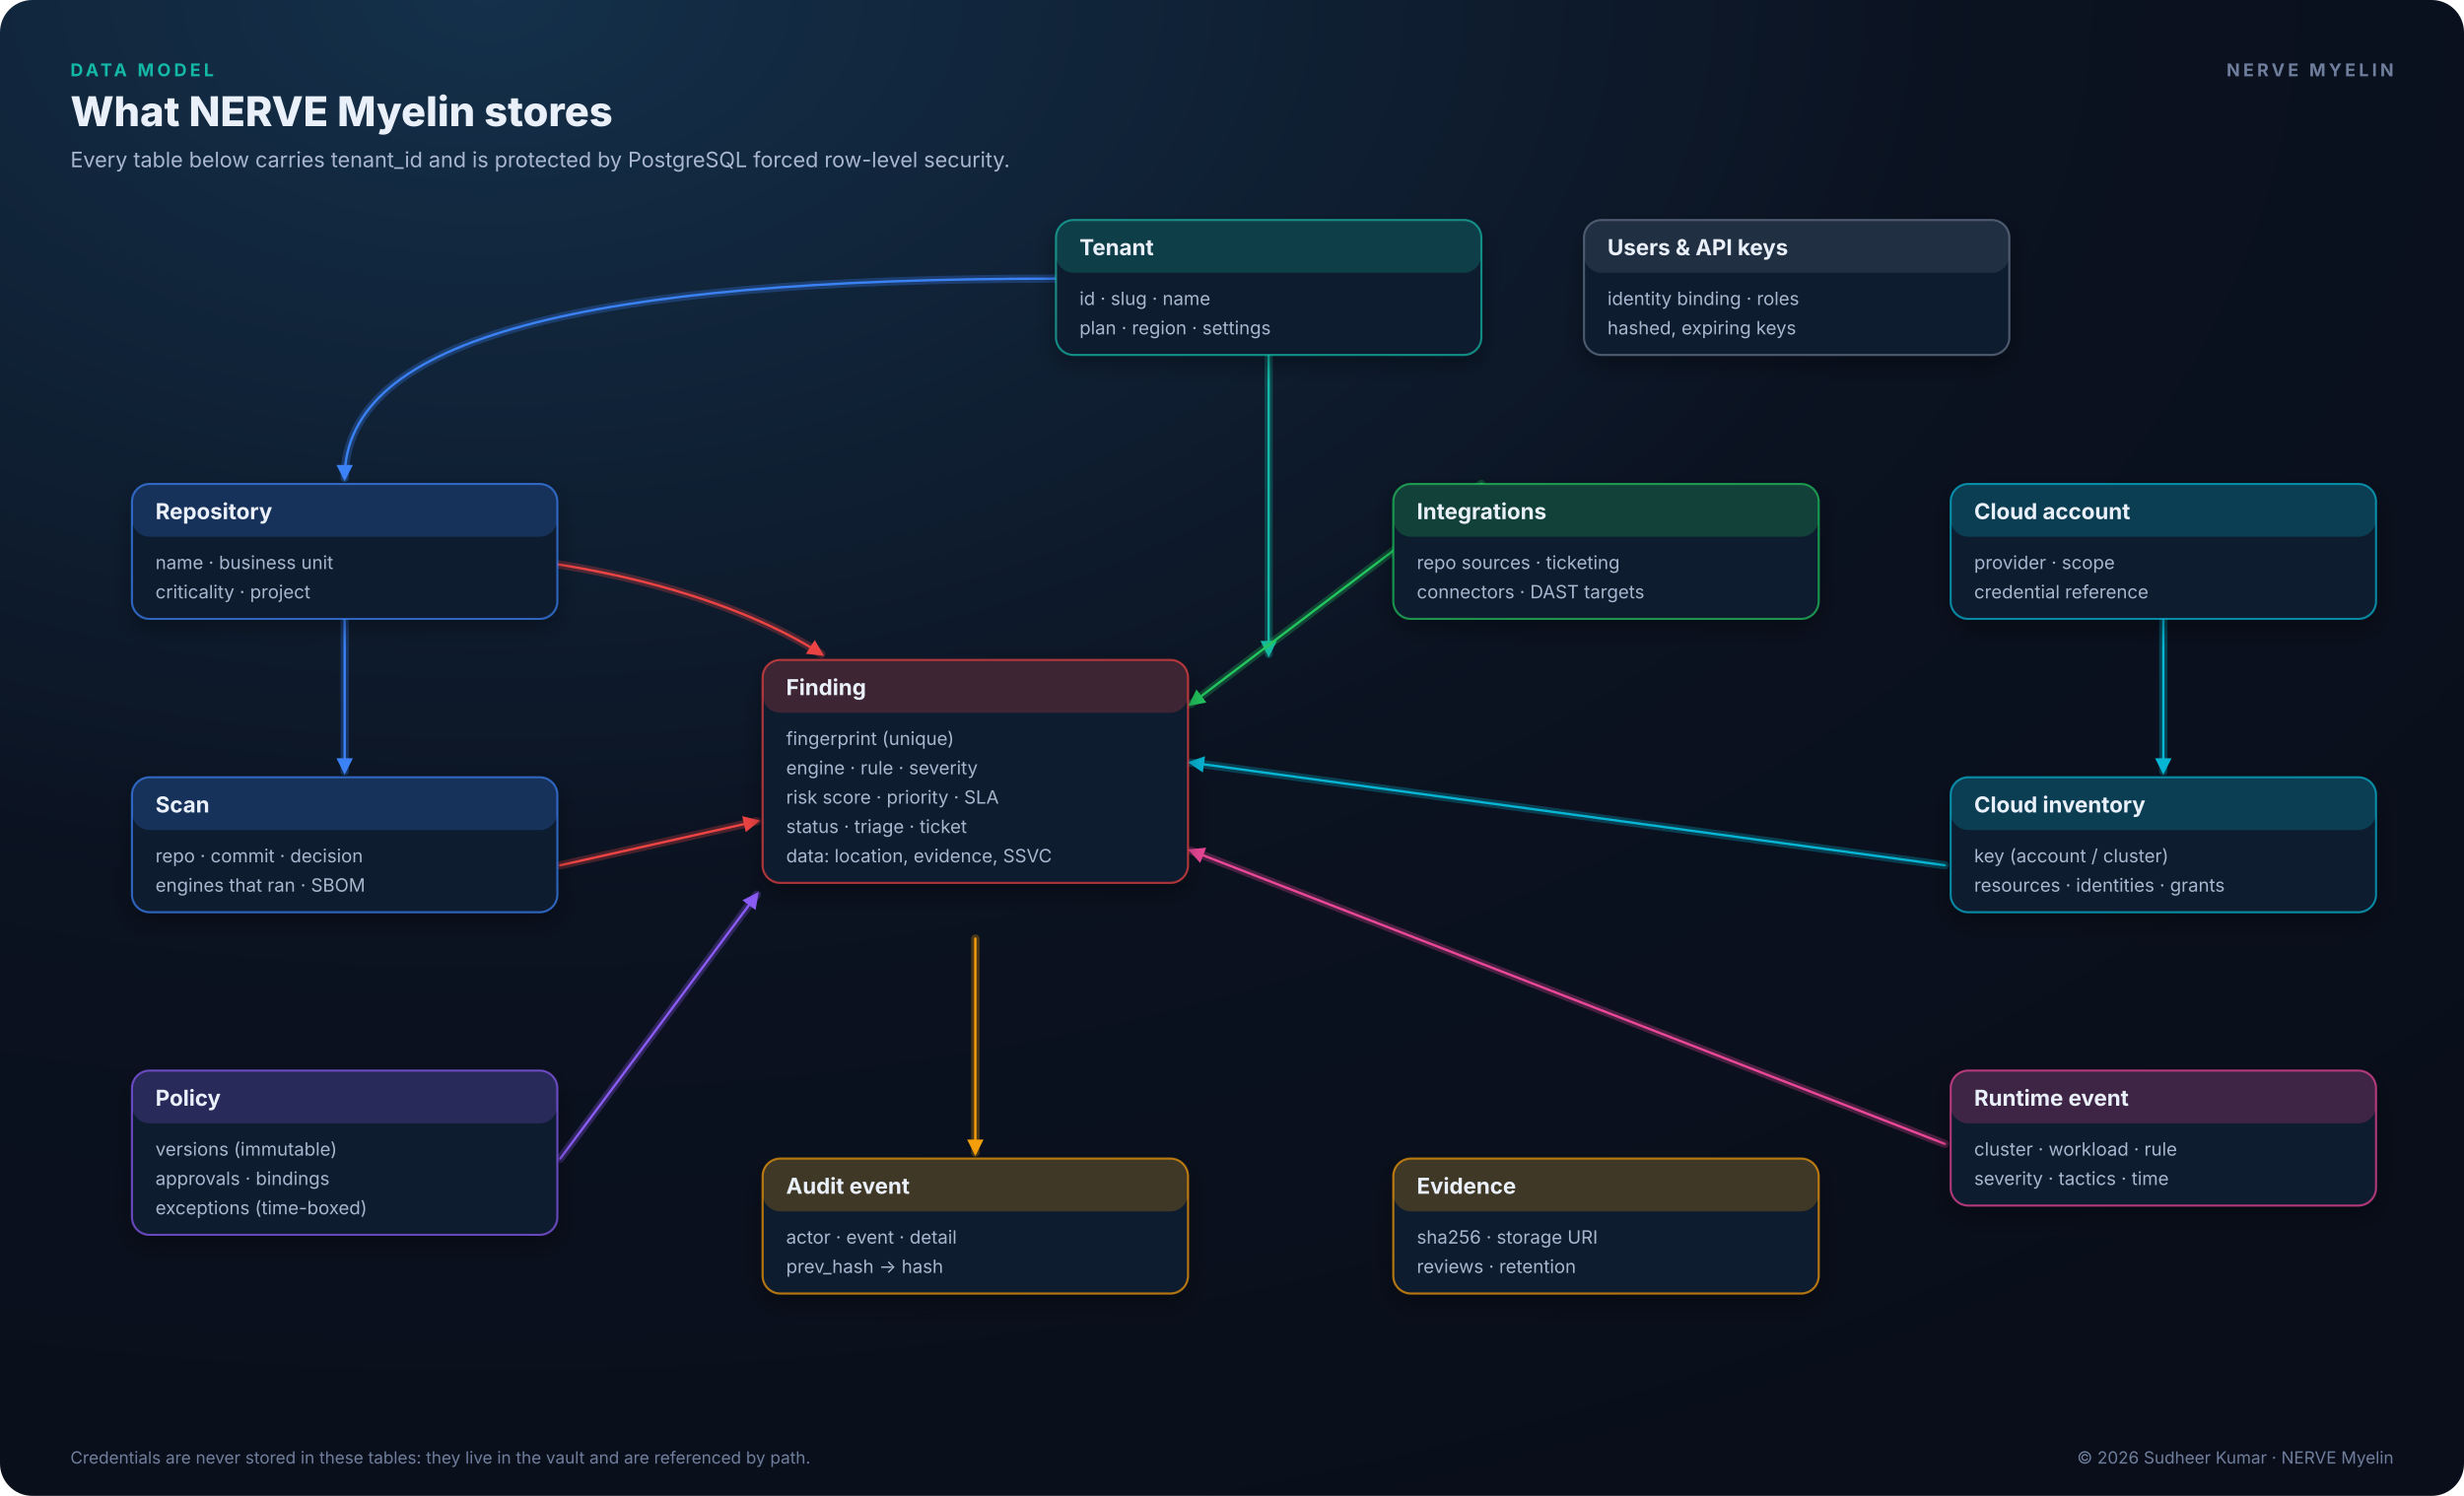
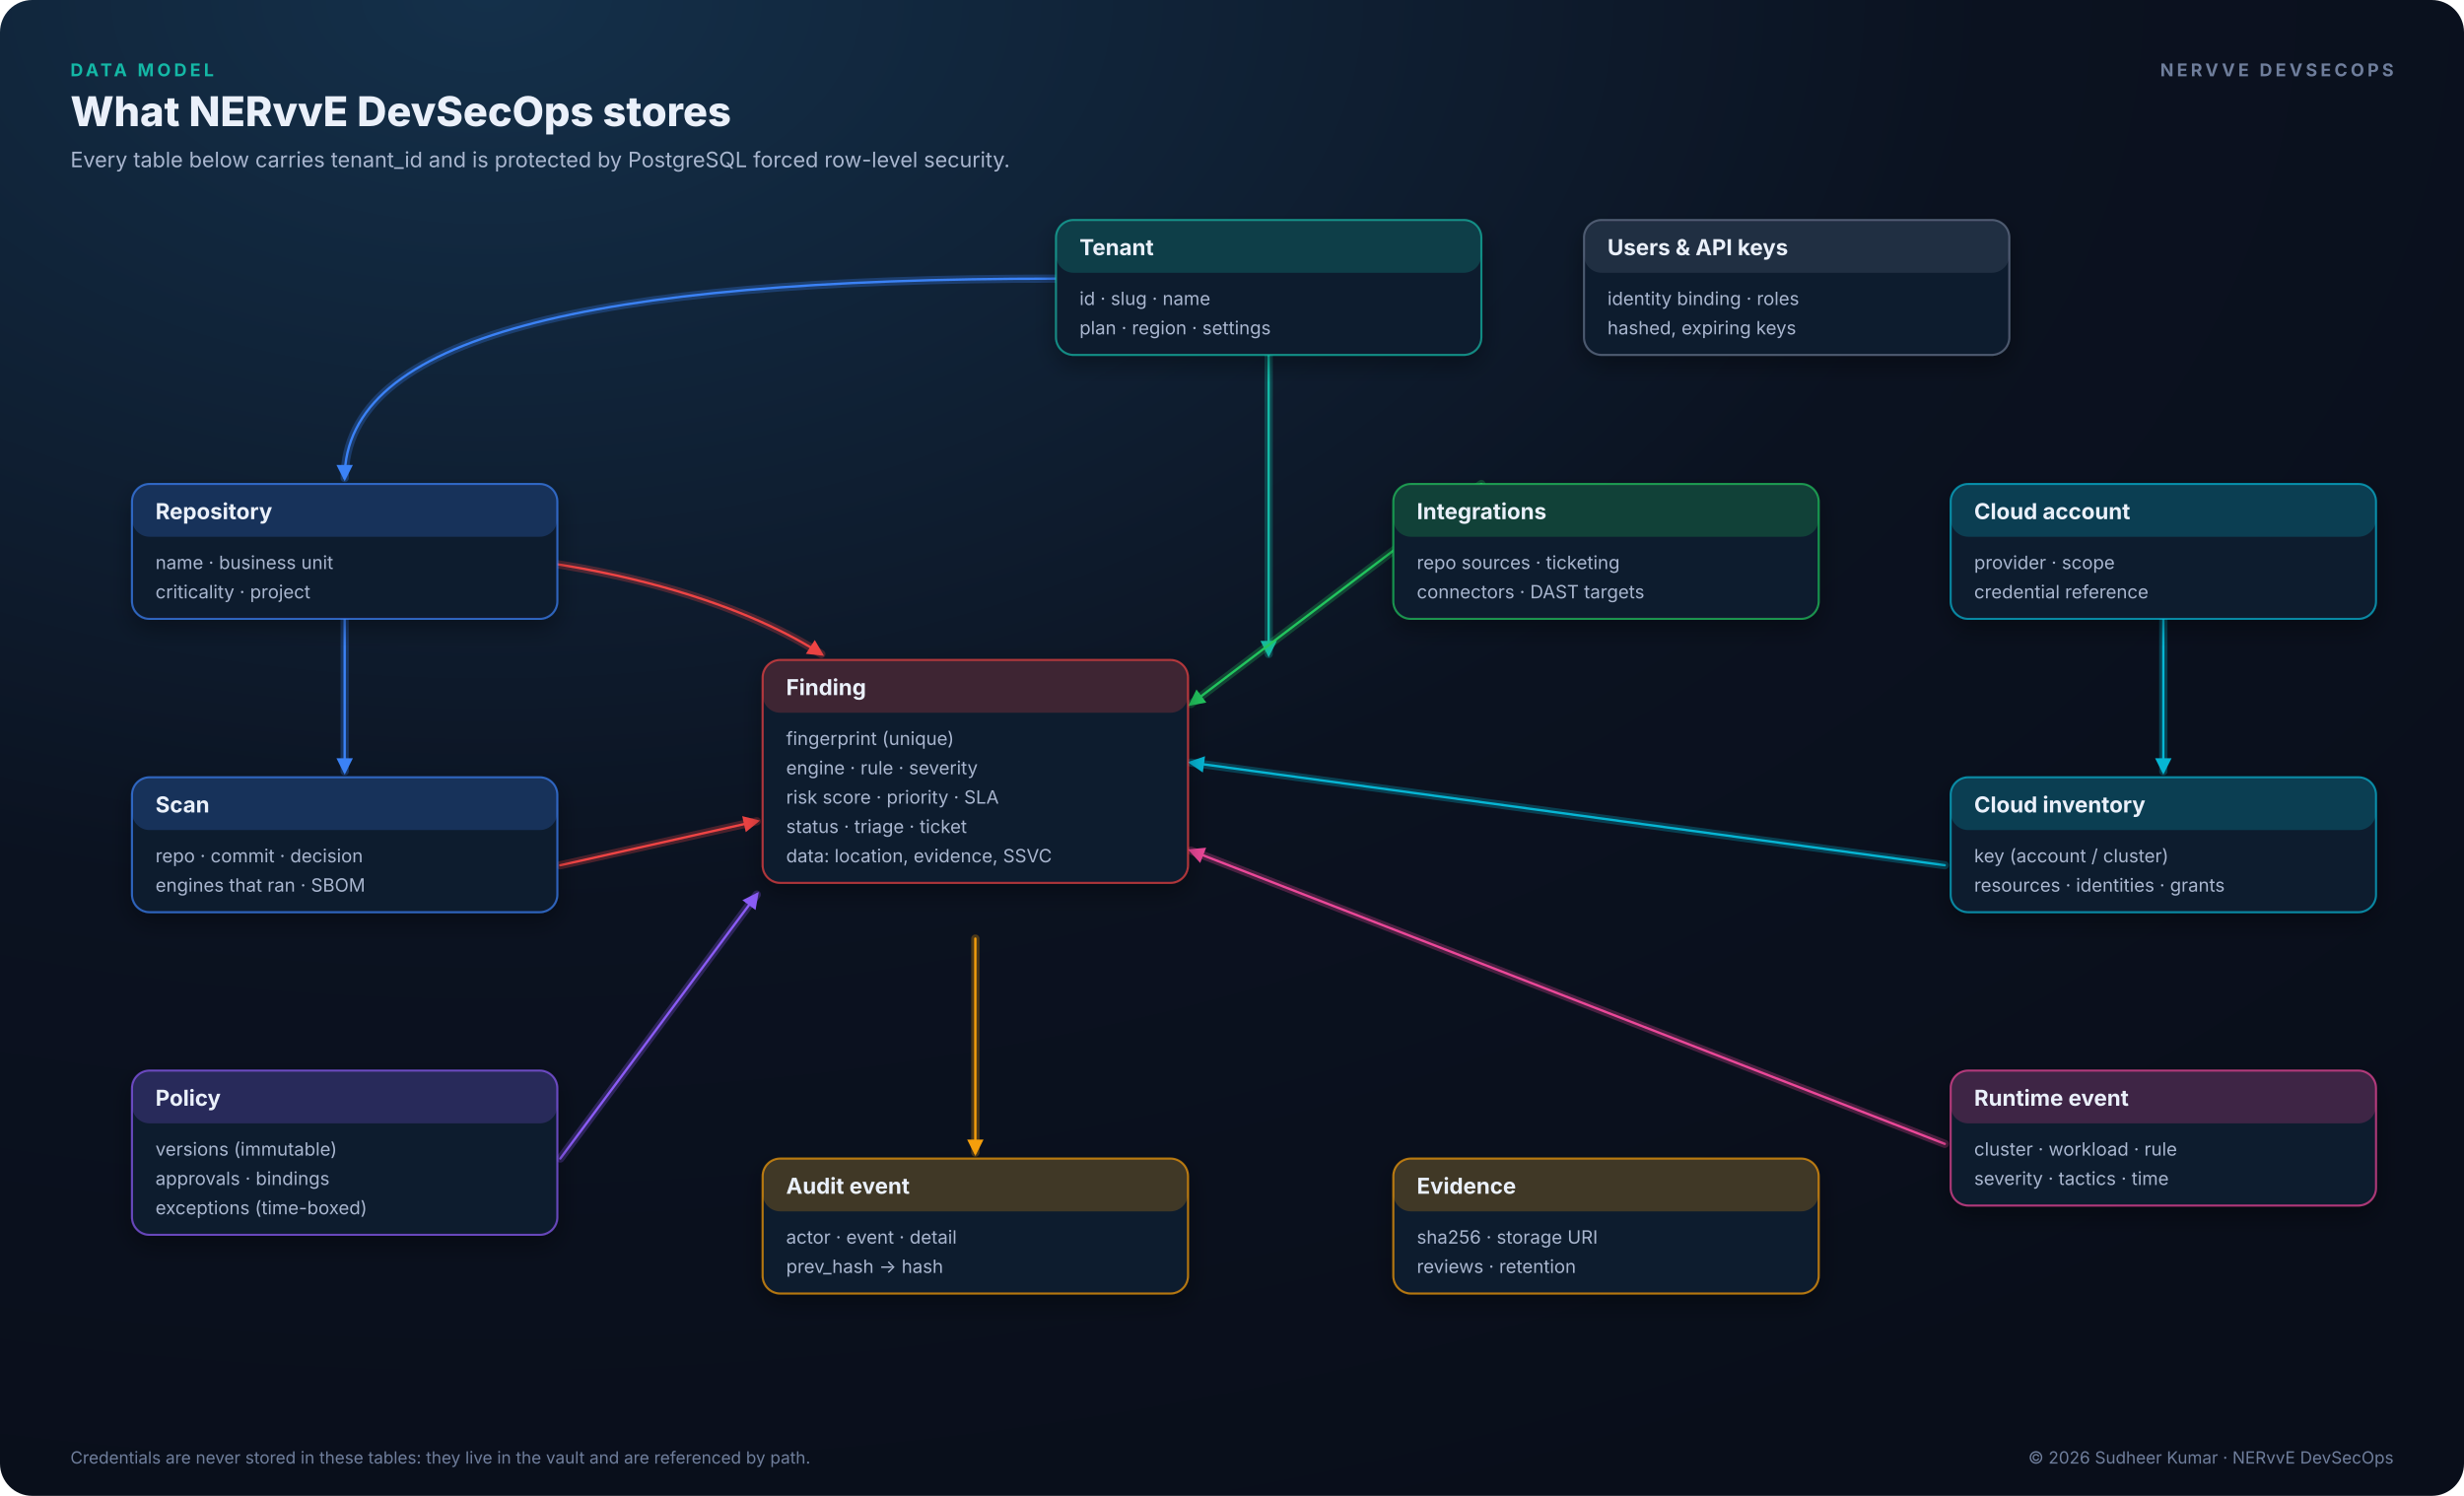
<svg xmlns="http://www.w3.org/2000/svg" viewBox="0 0 1680 1020" width="1680" height="1020" role="img" aria-labelledby="t d" font-family="Inter, 'Segoe UI', system-ui, -apple-system, Roboto, Arial, sans-serif">
  <style>.flow{stroke-dasharray:7 9;animation:fl 1.1s linear infinite}@keyframes fl{to{stroke-dashoffset:-32}}.pulse{animation:pu 2.4s ease-in-out infinite}@keyframes pu{50%{opacity:.45}}@media (prefers-reduced-motion:reduce){.flow,.pulse{animation:none}}</style>
  <defs>
    <marker id="ar06B6D4" viewBox="0 0 10 10" refX="8" refY="5" markerWidth="7" markerHeight="7" orient="auto-start-reverse">
      <path d="M0 0L10 5L0 10z" fill="#06B6D4" />
    </marker>
    <marker id="ar14B8A6" viewBox="0 0 10 10" refX="8" refY="5" markerWidth="7" markerHeight="7" orient="auto-start-reverse">
      <path d="M0 0L10 5L0 10z" fill="#14B8A6" />
    </marker>
    <marker id="ar22C55E" viewBox="0 0 10 10" refX="8" refY="5" markerWidth="7" markerHeight="7" orient="auto-start-reverse">
      <path d="M0 0L10 5L0 10z" fill="#22C55E" />
    </marker>
    <marker id="ar3B82F6" viewBox="0 0 10 10" refX="8" refY="5" markerWidth="7" markerHeight="7" orient="auto-start-reverse">
      <path d="M0 0L10 5L0 10z" fill="#3B82F6" />
    </marker>
    <marker id="ar8B5CF6" viewBox="0 0 10 10" refX="8" refY="5" markerWidth="7" markerHeight="7" orient="auto-start-reverse">
      <path d="M0 0L10 5L0 10z" fill="#8B5CF6" />
    </marker>
    <marker id="arEC4899" viewBox="0 0 10 10" refX="8" refY="5" markerWidth="7" markerHeight="7" orient="auto-start-reverse">
      <path d="M0 0L10 5L0 10z" fill="#EC4899" />
    </marker>
    <marker id="arEF4444" viewBox="0 0 10 10" refX="8" refY="5" markerWidth="7" markerHeight="7" orient="auto-start-reverse">
      <path d="M0 0L10 5L0 10z" fill="#EF4444" />
    </marker>
    <marker id="arF59E0B" viewBox="0 0 10 10" refX="8" refY="5" markerWidth="7" markerHeight="7" orient="auto-start-reverse">
      <path d="M0 0L10 5L0 10z" fill="#F59E0B" />
    </marker>
    <filter id="sh" x="-10%" y="-10%" width="120%" height="130%">
      <feDropShadow dx="0" dy="6" stdDeviation="8" flood-color="#000" flood-opacity=".35" />
    </filter>
    <radialGradient id="bgg" cx="20%" cy="0%" r="110%">
      <stop offset="0" stop-color="#14304A" />
      <stop offset=".55" stop-color="#0B1220" />
      <stop offset="1" stop-color="#090E1A" />
    </radialGradient>
    <linearGradient id="core" x1="0" y1="0" x2="1" y2="1">
      <stop offset="0" stop-color="#0F2A3F" />
      <stop offset="1" stop-color="#151C3A" />
    </linearGradient>
  </defs>
  <rect width="1680" height="1020" rx="22" fill="url(#bgg)" />
  <path d="M720 190 C 400 190, 235 230, 235 326" fill="none" stroke="#3B82F6" stroke-opacity=".28" stroke-width="5.6" stroke-linecap="round" />
  <path d="M720 190 C 400 190, 235 230, 235 326" fill="none" stroke="#3B82F6" stroke-width="1.6" stroke-linecap="round" marker-end="url(#ar3B82F6)" />
  <path d="M235 418 L235 526" fill="none" stroke="#3B82F6" stroke-opacity=".28" stroke-width="5.6" stroke-linecap="round" />
  <path d="M235 418 L235 526" fill="none" stroke="#3B82F6" stroke-width="1.6" stroke-linecap="round" marker-end="url(#ar3B82F6)" />
  <path d="M382 590 L516 560" fill="none" stroke="#EF4444" stroke-opacity=".28" stroke-width="5.6" stroke-linecap="round" />
  <path d="M382 590 L516 560" fill="none" stroke="#EF4444" stroke-width="1.6" stroke-linecap="round" marker-end="url(#arEF4444)" />
  <path d="M235 374 C 420 374, 520 420, 560 446" fill="none" stroke="#EF4444" stroke-opacity=".28" stroke-width="5.6" stroke-linecap="round" />
  <path d="M235 374 C 420 374, 520 420, 560 446" fill="none" stroke="#EF4444" stroke-width="1.6" stroke-linecap="round" marker-end="url(#arEF4444)" />
  <path d="M865 210 L865 446" fill="none" stroke="#14B8A6" stroke-opacity=".28" stroke-width="5.6" stroke-linecap="round" />
  <path d="M865 210 L865 446" fill="none" stroke="#14B8A6" stroke-width="1.6" stroke-linecap="round" marker-end="url(#ar14B8A6)" />
  <path d="M665 640 L665 786" fill="none" stroke="#F59E0B" stroke-opacity=".28" stroke-width="5.6" stroke-linecap="round" />
  <path d="M665 640 L665 786" fill="none" stroke="#F59E0B" stroke-width="1.6" stroke-linecap="round" marker-end="url(#arF59E0B)" />
  <path d="M1475 418 L1475 526" fill="none" stroke="#06B6D4" stroke-opacity=".28" stroke-width="5.6" stroke-linecap="round" />
  <path d="M1475 418 L1475 526" fill="none" stroke="#06B6D4" stroke-width="1.6" stroke-linecap="round" marker-end="url(#ar06B6D4)" />
  <path d="M1326 590 L812 520" fill="none" stroke="#06B6D4" stroke-opacity=".28" stroke-width="5.6" stroke-linecap="round" />
  <path d="M1326 590 L812 520" fill="none" stroke="#06B6D4" stroke-width="1.6" stroke-linecap="round" marker-end="url(#ar06B6D4)" />
  <path d="M1326 780 L812 580" fill="none" stroke="#EC4899" stroke-opacity=".28" stroke-width="5.6" stroke-linecap="round" />
  <path d="M1326 780 L812 580" fill="none" stroke="#EC4899" stroke-width="1.6" stroke-linecap="round" marker-end="url(#arEC4899)" />
  <path d="M1010 330 L812 480" fill="none" stroke="#22C55E" stroke-opacity=".28" stroke-width="5.6" stroke-linecap="round" />
  <path d="M1010 330 L812 480" fill="none" stroke="#22C55E" stroke-width="1.6" stroke-linecap="round" marker-end="url(#ar22C55E)" />
  <path d="M382 790 L516 610" fill="none" stroke="#8B5CF6" stroke-opacity=".28" stroke-width="5.6" stroke-linecap="round" />
  <path d="M382 790 L516 610" fill="none" stroke="#8B5CF6" stroke-width="1.6" stroke-linecap="round" marker-end="url(#ar8B5CF6)" />
  <text x="48" y="52" font-size="12" fill="#14B8A6" font-weight="700" text-anchor="start" letter-spacing="2.2">
    <tspan x="48" dy="0.0">DATA MODEL</tspan>
  </text>
  <text x="48" y="86" font-size="28" fill="#EAF0FA" font-weight="800" text-anchor="start">
-     <tspan x="48" dy="0.0">What NERVE Myelin stores</tspan>
+     <tspan x="48" dy="0.0">What NERvvE DevSecOps stores</tspan>
  </text>
  <text x="48" y="114" font-size="14.5" fill="#A9B6CF" font-weight="400" text-anchor="start">
    <tspan x="48" dy="0.0">Every table below carries tenant_id and is protected by PostgreSQL forced row-level security.</tspan>
  </text>
  <text x="1632" y="52" font-size="12" fill="#6F7E9C" font-weight="700" text-anchor="end" letter-spacing="2.2">
-     <tspan x="1632" dy="0.0">NERVE MYELIN</tspan>
+     <tspan x="1632" dy="0.0">NERVVE DEVSECOPS</tspan>
  </text>
  <rect x="720" y="150" width="290" height="92" rx="12" fill="#111A2E" stroke="#14B8A6" stroke-opacity=".7" stroke-width="1.4" filter="url(#sh)" />
  <rect x="720" y="150" width="290" height="36" rx="12" fill="#14B8A6" fill-opacity=".22" />
  <text x="736" y="174" font-size="15" fill="#EAF0FA" font-weight="700" text-anchor="start">
    <tspan x="736" dy="0.0">Tenant</tspan>
  </text>
  <text x="736" y="208" font-size="12.5" fill="#A9B6CF" font-weight="400" text-anchor="start">
    <tspan x="736" dy="0.0">id · slug · name</tspan>
  </text>
  <text x="736" y="228" font-size="12.5" fill="#A9B6CF" font-weight="400" text-anchor="start">
    <tspan x="736" dy="0.0">plan · region · settings</tspan>
  </text>
  <rect x="90" y="330" width="290" height="92" rx="12" fill="#111A2E" stroke="#3B82F6" stroke-opacity=".7" stroke-width="1.4" filter="url(#sh)" />
  <rect x="90" y="330" width="290" height="36" rx="12" fill="#3B82F6" fill-opacity=".22" />
  <text x="106" y="354" font-size="15" fill="#EAF0FA" font-weight="700" text-anchor="start">
    <tspan x="106" dy="0.0">Repository</tspan>
  </text>
  <text x="106" y="388" font-size="12.5" fill="#A9B6CF" font-weight="400" text-anchor="start">
    <tspan x="106" dy="0.0">name · business unit</tspan>
  </text>
  <text x="106" y="408" font-size="12.5" fill="#A9B6CF" font-weight="400" text-anchor="start">
    <tspan x="106" dy="0.0">criticality · project</tspan>
  </text>
  <rect x="90" y="530" width="290" height="92" rx="12" fill="#111A2E" stroke="#3B82F6" stroke-opacity=".7" stroke-width="1.4" filter="url(#sh)" />
  <rect x="90" y="530" width="290" height="36" rx="12" fill="#3B82F6" fill-opacity=".22" />
  <text x="106" y="554" font-size="15" fill="#EAF0FA" font-weight="700" text-anchor="start">
    <tspan x="106" dy="0.0">Scan</tspan>
  </text>
  <text x="106" y="588" font-size="12.5" fill="#A9B6CF" font-weight="400" text-anchor="start">
    <tspan x="106" dy="0.0">repo · commit · decision</tspan>
  </text>
  <text x="106" y="608" font-size="12.5" fill="#A9B6CF" font-weight="400" text-anchor="start">
    <tspan x="106" dy="0.0">engines that ran · SBOM</tspan>
  </text>
  <rect x="520" y="450" width="290" height="152" rx="12" fill="#111A2E" stroke="#EF4444" stroke-opacity=".7" stroke-width="1.4" filter="url(#sh)" />
  <rect x="520" y="450" width="290" height="36" rx="12" fill="#EF4444" fill-opacity=".22" />
  <text x="536" y="474" font-size="15" fill="#EAF0FA" font-weight="700" text-anchor="start">
    <tspan x="536" dy="0.0">Finding</tspan>
  </text>
  <text x="536" y="508" font-size="12.5" fill="#A9B6CF" font-weight="400" text-anchor="start">
    <tspan x="536" dy="0.0">fingerprint (unique)</tspan>
  </text>
  <text x="536" y="528" font-size="12.5" fill="#A9B6CF" font-weight="400" text-anchor="start">
    <tspan x="536" dy="0.0">engine · rule · severity</tspan>
  </text>
  <text x="536" y="548" font-size="12.5" fill="#A9B6CF" font-weight="400" text-anchor="start">
    <tspan x="536" dy="0.0">risk score · priority · SLA</tspan>
  </text>
  <text x="536" y="568" font-size="12.5" fill="#A9B6CF" font-weight="400" text-anchor="start">
    <tspan x="536" dy="0.0">status · triage · ticket</tspan>
  </text>
  <text x="536" y="588" font-size="12.5" fill="#A9B6CF" font-weight="400" text-anchor="start">
    <tspan x="536" dy="0.0">data: location, evidence, SSVC</tspan>
  </text>
  <rect x="90" y="730" width="290" height="112" rx="12" fill="#111A2E" stroke="#8B5CF6" stroke-opacity=".7" stroke-width="1.4" filter="url(#sh)" />
  <rect x="90" y="730" width="290" height="36" rx="12" fill="#8B5CF6" fill-opacity=".22" />
  <text x="106" y="754" font-size="15" fill="#EAF0FA" font-weight="700" text-anchor="start">
    <tspan x="106" dy="0.0">Policy</tspan>
  </text>
  <text x="106" y="788" font-size="12.5" fill="#A9B6CF" font-weight="400" text-anchor="start">
    <tspan x="106" dy="0.0">versions (immutable)</tspan>
  </text>
  <text x="106" y="808" font-size="12.5" fill="#A9B6CF" font-weight="400" text-anchor="start">
    <tspan x="106" dy="0.0">approvals · bindings</tspan>
  </text>
  <text x="106" y="828" font-size="12.5" fill="#A9B6CF" font-weight="400" text-anchor="start">
    <tspan x="106" dy="0.0">exceptions (time-boxed)</tspan>
  </text>
  <rect x="520" y="790" width="290" height="92" rx="12" fill="#111A2E" stroke="#F59E0B" stroke-opacity=".7" stroke-width="1.4" filter="url(#sh)" />
  <rect x="520" y="790" width="290" height="36" rx="12" fill="#F59E0B" fill-opacity=".22" />
  <text x="536" y="814" font-size="15" fill="#EAF0FA" font-weight="700" text-anchor="start">
    <tspan x="536" dy="0.0">Audit event</tspan>
  </text>
  <text x="536" y="848" font-size="12.5" fill="#A9B6CF" font-weight="400" text-anchor="start">
    <tspan x="536" dy="0.0">actor · event · detail</tspan>
  </text>
  <text x="536" y="868" font-size="12.5" fill="#A9B6CF" font-weight="400" text-anchor="start">
    <tspan x="536" dy="0.0">prev_hash → hash</tspan>
  </text>
  <rect x="950" y="790" width="290" height="92" rx="12" fill="#111A2E" stroke="#F59E0B" stroke-opacity=".7" stroke-width="1.4" filter="url(#sh)" />
  <rect x="950" y="790" width="290" height="36" rx="12" fill="#F59E0B" fill-opacity=".22" />
  <text x="966" y="814" font-size="15" fill="#EAF0FA" font-weight="700" text-anchor="start">
    <tspan x="966" dy="0.0">Evidence</tspan>
  </text>
  <text x="966" y="848" font-size="12.5" fill="#A9B6CF" font-weight="400" text-anchor="start">
    <tspan x="966" dy="0.0">sha256 · storage URI</tspan>
  </text>
  <text x="966" y="868" font-size="12.5" fill="#A9B6CF" font-weight="400" text-anchor="start">
    <tspan x="966" dy="0.0">reviews · retention</tspan>
  </text>
  <rect x="1330" y="330" width="290" height="92" rx="12" fill="#111A2E" stroke="#06B6D4" stroke-opacity=".7" stroke-width="1.4" filter="url(#sh)" />
  <rect x="1330" y="330" width="290" height="36" rx="12" fill="#06B6D4" fill-opacity=".22" />
  <text x="1346" y="354" font-size="15" fill="#EAF0FA" font-weight="700" text-anchor="start">
    <tspan x="1346" dy="0.0">Cloud account</tspan>
  </text>
  <text x="1346" y="388" font-size="12.5" fill="#A9B6CF" font-weight="400" text-anchor="start">
    <tspan x="1346" dy="0.0">provider · scope</tspan>
  </text>
  <text x="1346" y="408" font-size="12.5" fill="#A9B6CF" font-weight="400" text-anchor="start">
    <tspan x="1346" dy="0.0">credential reference</tspan>
  </text>
  <rect x="1330" y="530" width="290" height="92" rx="12" fill="#111A2E" stroke="#06B6D4" stroke-opacity=".7" stroke-width="1.4" filter="url(#sh)" />
  <rect x="1330" y="530" width="290" height="36" rx="12" fill="#06B6D4" fill-opacity=".22" />
  <text x="1346" y="554" font-size="15" fill="#EAF0FA" font-weight="700" text-anchor="start">
    <tspan x="1346" dy="0.0">Cloud inventory</tspan>
  </text>
  <text x="1346" y="588" font-size="12.5" fill="#A9B6CF" font-weight="400" text-anchor="start">
    <tspan x="1346" dy="0.0">key (account / cluster)</tspan>
  </text>
  <text x="1346" y="608" font-size="12.5" fill="#A9B6CF" font-weight="400" text-anchor="start">
    <tspan x="1346" dy="0.0">resources · identities · grants</tspan>
  </text>
  <rect x="1330" y="730" width="290" height="92" rx="12" fill="#111A2E" stroke="#EC4899" stroke-opacity=".7" stroke-width="1.4" filter="url(#sh)" />
  <rect x="1330" y="730" width="290" height="36" rx="12" fill="#EC4899" fill-opacity=".22" />
  <text x="1346" y="754" font-size="15" fill="#EAF0FA" font-weight="700" text-anchor="start">
    <tspan x="1346" dy="0.0">Runtime event</tspan>
  </text>
  <text x="1346" y="788" font-size="12.5" fill="#A9B6CF" font-weight="400" text-anchor="start">
    <tspan x="1346" dy="0.0">cluster · workload · rule</tspan>
  </text>
  <text x="1346" y="808" font-size="12.5" fill="#A9B6CF" font-weight="400" text-anchor="start">
    <tspan x="1346" dy="0.0">severity · tactics · time</tspan>
  </text>
  <rect x="950" y="330" width="290" height="92" rx="12" fill="#111A2E" stroke="#22C55E" stroke-opacity=".7" stroke-width="1.4" filter="url(#sh)" />
  <rect x="950" y="330" width="290" height="36" rx="12" fill="#22C55E" fill-opacity=".22" />
  <text x="966" y="354" font-size="15" fill="#EAF0FA" font-weight="700" text-anchor="start">
    <tspan x="966" dy="0.0">Integrations</tspan>
  </text>
  <text x="966" y="388" font-size="12.5" fill="#A9B6CF" font-weight="400" text-anchor="start">
    <tspan x="966" dy="0.0">repo sources · ticketing</tspan>
  </text>
  <text x="966" y="408" font-size="12.5" fill="#A9B6CF" font-weight="400" text-anchor="start">
    <tspan x="966" dy="0.0">connectors · DAST targets</tspan>
  </text>
  <rect x="1080" y="150" width="290" height="92" rx="12" fill="#111A2E" stroke="#64748B" stroke-opacity=".7" stroke-width="1.4" filter="url(#sh)" />
  <rect x="1080" y="150" width="290" height="36" rx="12" fill="#64748B" fill-opacity=".22" />
  <text x="1096" y="174" font-size="15" fill="#EAF0FA" font-weight="700" text-anchor="start">
    <tspan x="1096" dy="0.0">Users &amp; API keys</tspan>
  </text>
  <text x="1096" y="208" font-size="12.5" fill="#A9B6CF" font-weight="400" text-anchor="start">
    <tspan x="1096" dy="0.0">identity binding · roles</tspan>
  </text>
  <text x="1096" y="228" font-size="12.5" fill="#A9B6CF" font-weight="400" text-anchor="start">
    <tspan x="1096" dy="0.0">hashed, expiring keys</tspan>
  </text>
  <text x="48" y="998" font-size="11.5" fill="#6F7E9C" font-weight="400" text-anchor="start">
    <tspan x="48" dy="0.0">Credentials are never stored in these tables: they live in the vault and are referenced by path.</tspan>
  </text>
  <text x="1632" y="998" font-size="11.5" fill="#6F7E9C" font-weight="400" text-anchor="end">
-     <tspan x="1632" dy="0.0">© 2026 Sudheer Kumar · NERVE Myelin</tspan>
+     <tspan x="1632" dy="0.0">© 2026 Sudheer Kumar · NERvvE DevSecOps</tspan>
  </text>
</svg>
